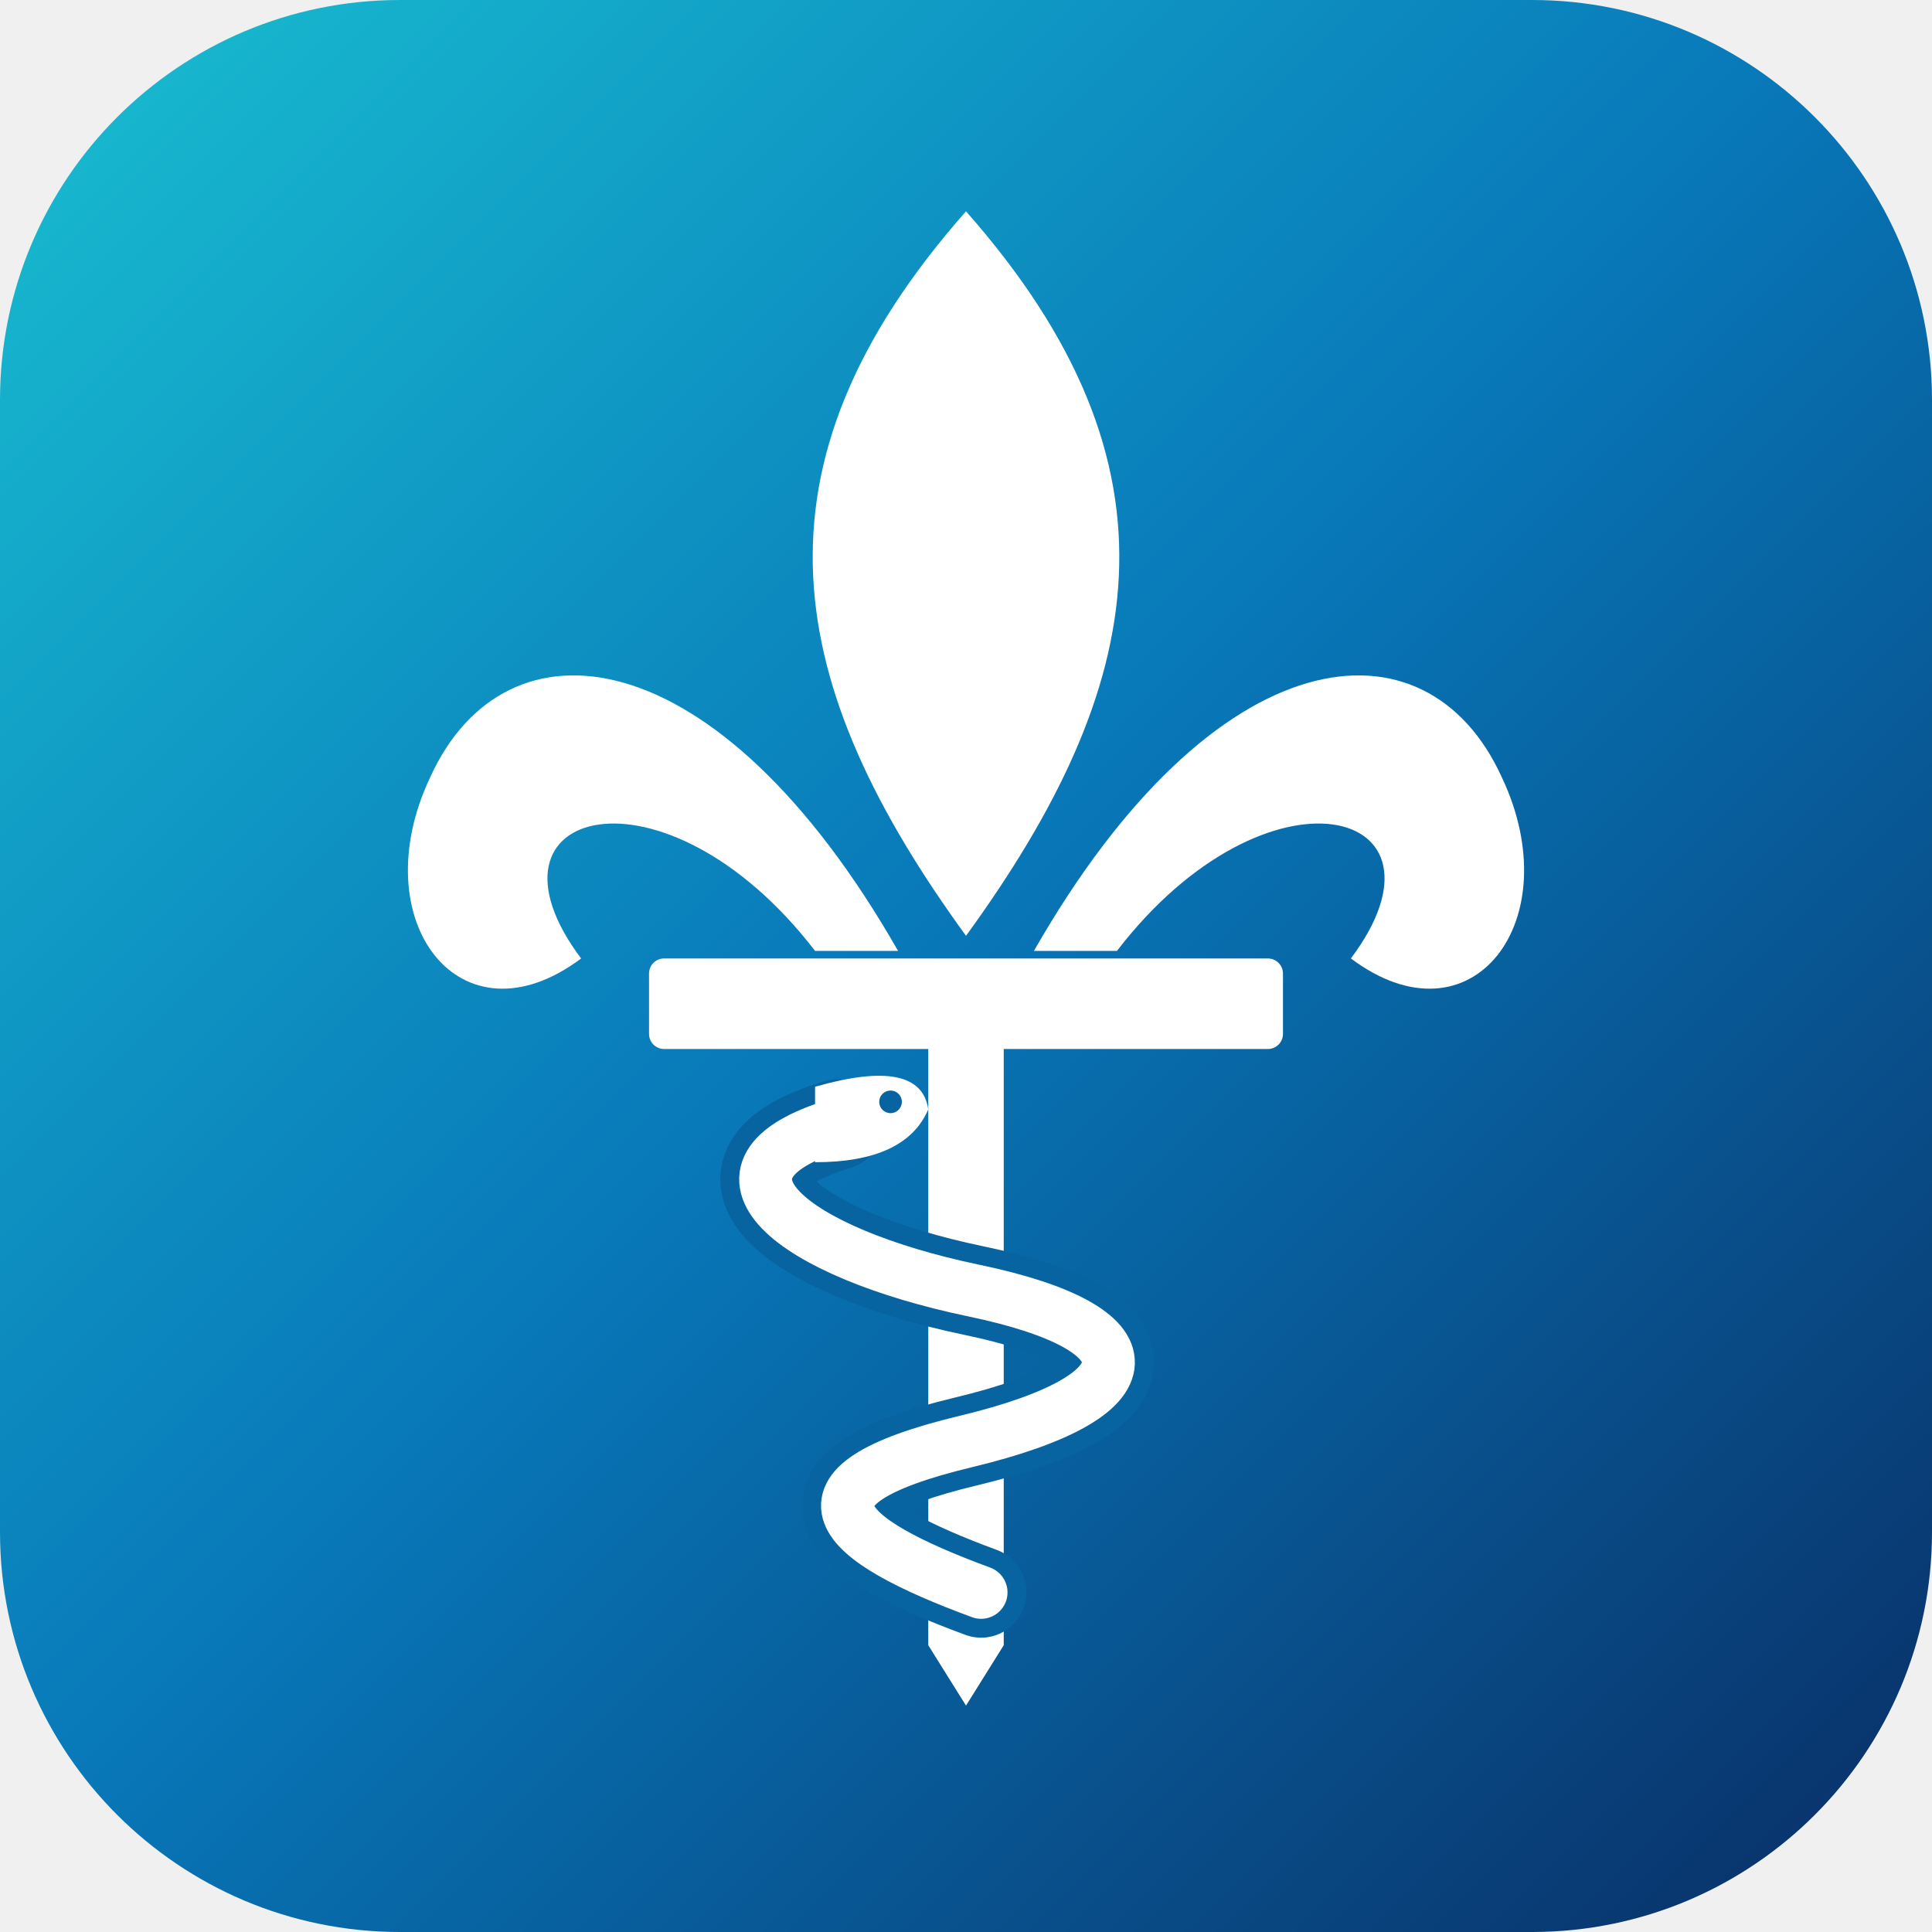
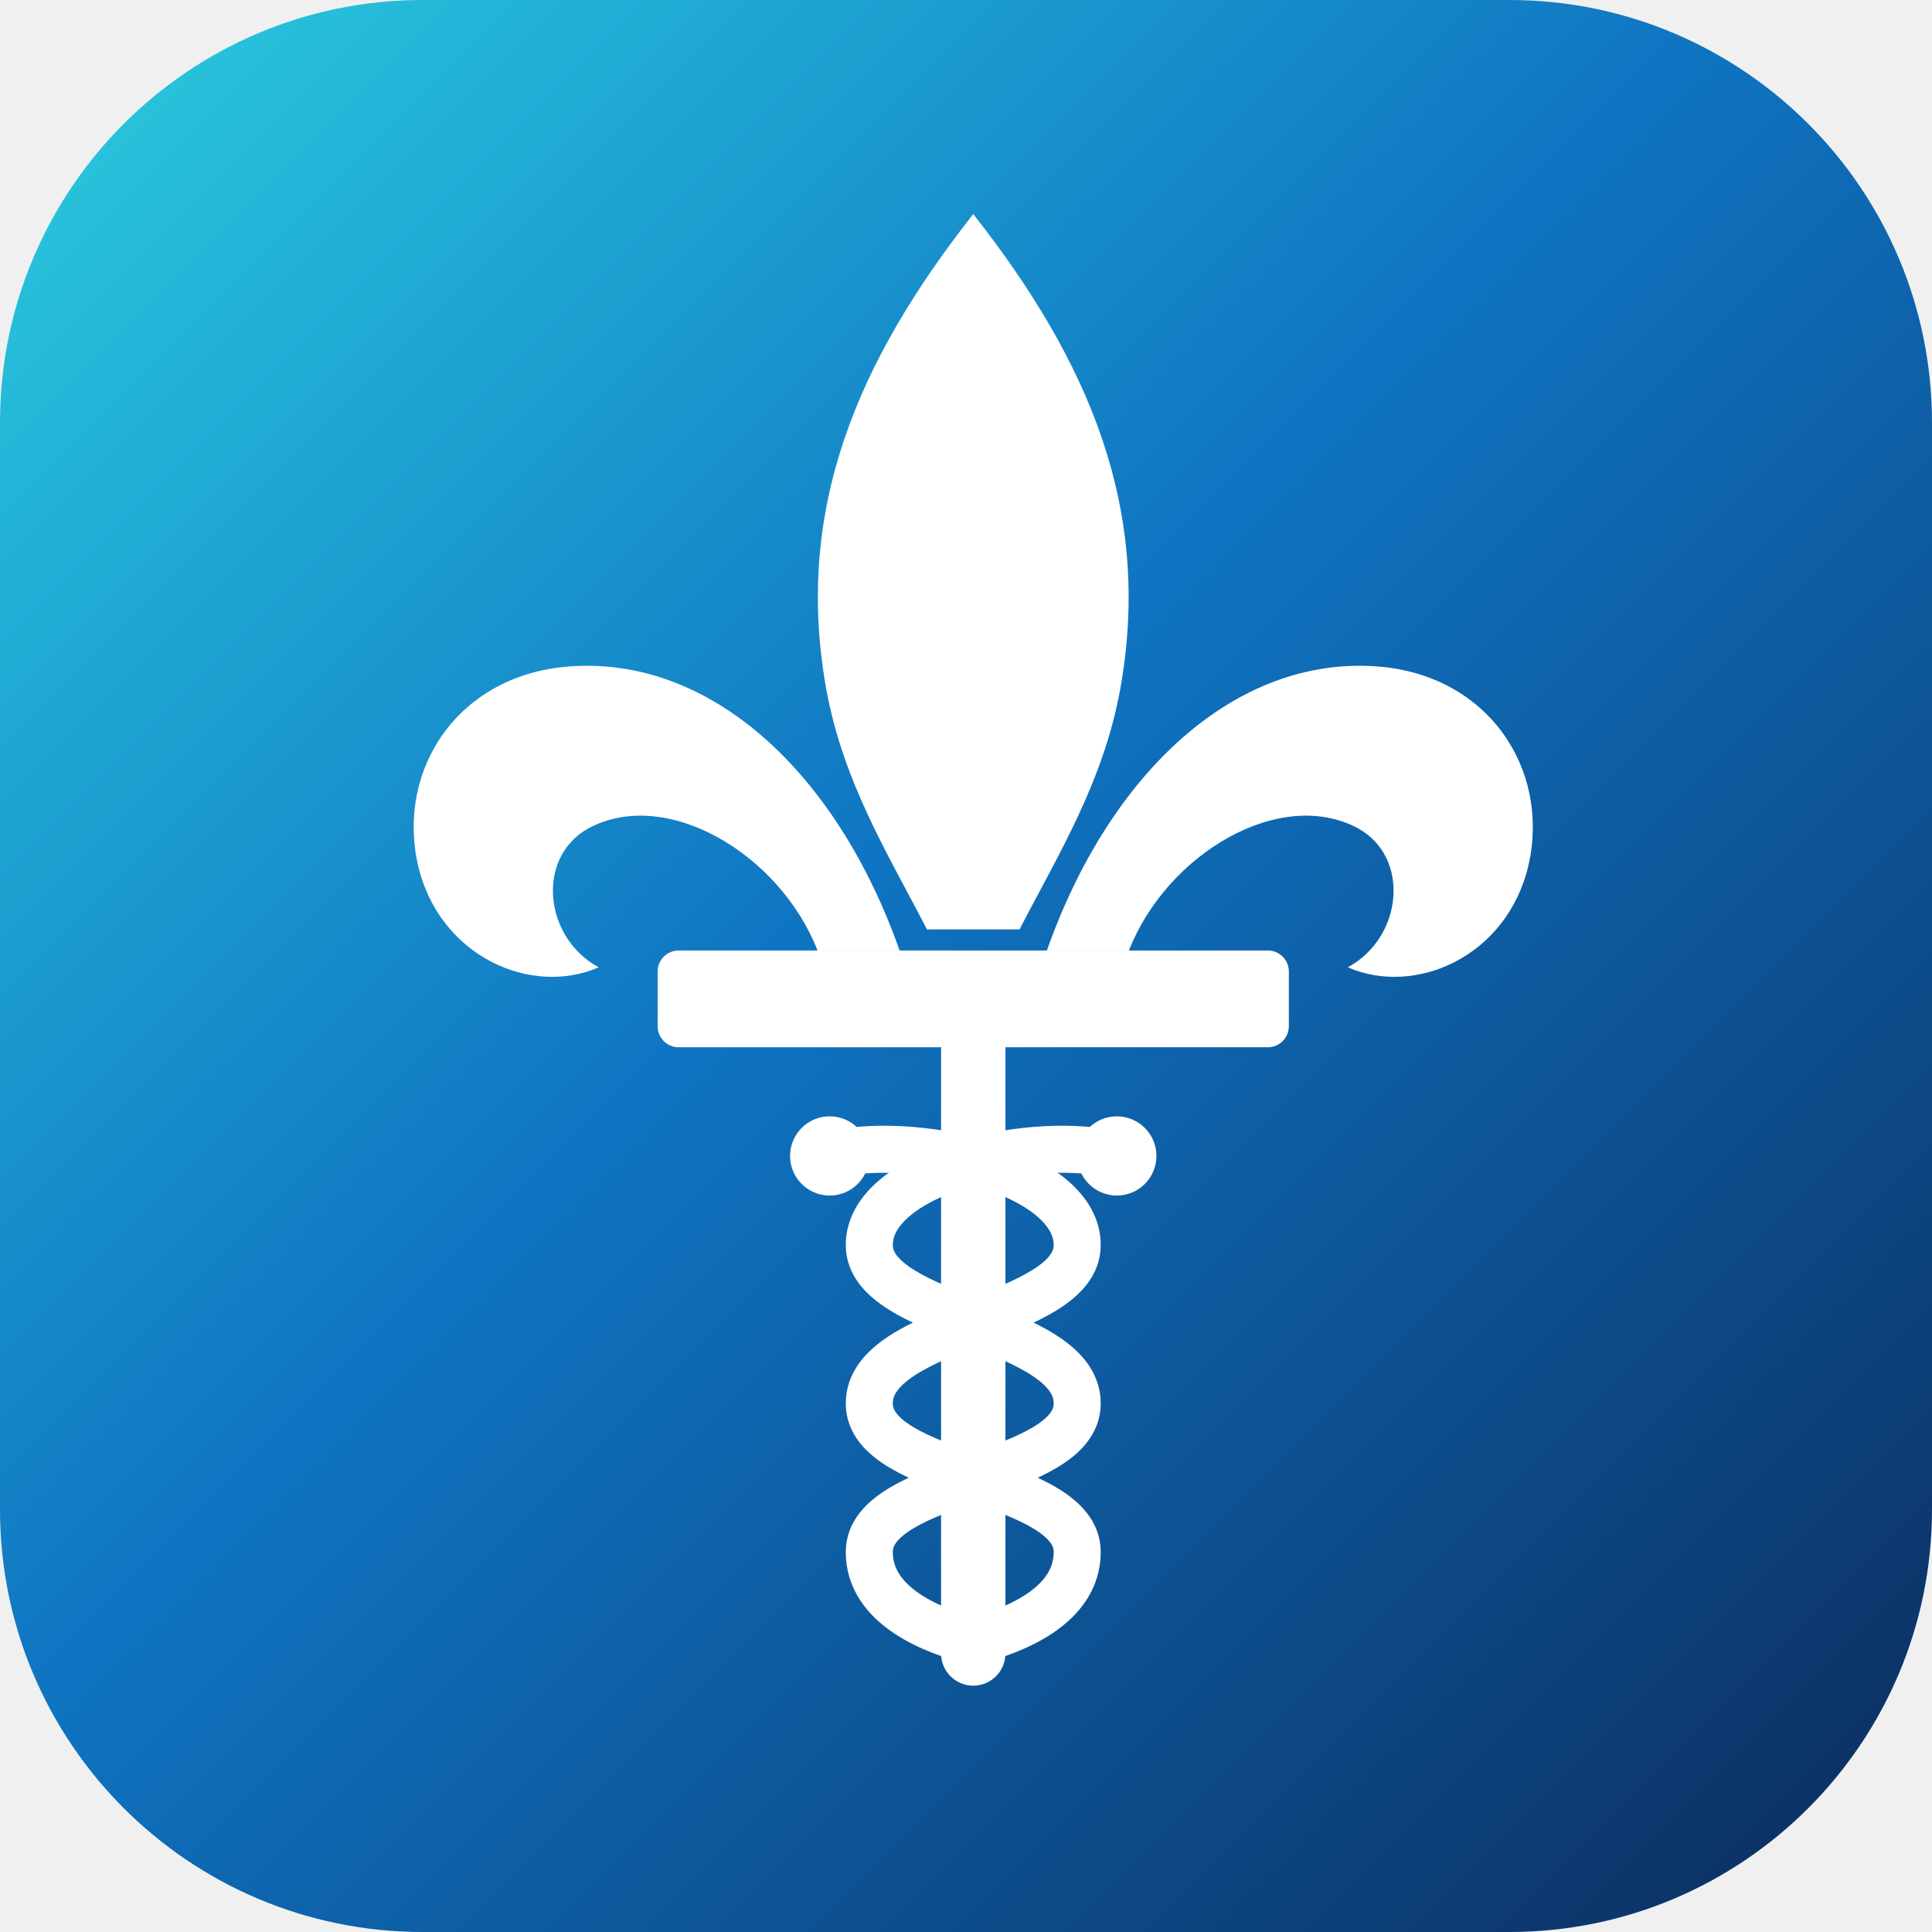
- <svg xmlns="http://www.w3.org/2000/svg" viewBox="0 0 256 256">
+ <svg xmlns="http://www.w3.org/2000/svg" viewBox="0 0 64 64">
  <defs>
-     <linearGradient id="b" x2="1" y2="1">
-       <stop stop-color="#19bfd1" />
-       <stop offset=".48" stop-color="#0878b9" />
-       <stop offset="1" stop-color="#092c63" />
+     <linearGradient id="g" x1="0" y1="0" x2="1" y2="1">
+       <stop offset="0" stop-color="#2CCFE0" />
+       <stop offset=".45" stop-color="#0F74C2" />
+       <stop offset="1" stop-color="#0B2A5B" />
    </linearGradient>
  </defs>
-   <rect width="256" height="256" rx="53" fill="url(#b)" />
-   <g fill="white">
-     <path d="M128 28C98 62 104 91 128 124C152 91 158 62 128 28ZM119 126C95 84 67 81 57 103C48 122 61 139 77 127C62 107 88 100 108 126ZM137 126C161 84 189 81 199 103C208 122 195 139 179 127C194 107 168 100 148 126Z" />
-     <rect x="86" y="127" width="84" height="12" rx="2" />
-     <path d="M123 137H133V218L128 226L123 218Z" />
+   <rect width="64" height="64" rx="14" fill="url(#g)" />
+   <g fill="#FFFFFF" transform="translate(6 5) scale(.82)">
+     <g transform="translate(4.8 0) scale(.85)">
+       <path d="M32 3C37.5 10 40.5 17 39 25.5C38.2 30 36 33.5 34.2 37H29.8C28 33.5 25.8 30 25 25.5C23.5 17 26.5 10 32 3Z" />
+       <path d="M28.5 38C25.5 29.5 19.5 24 12.8 24.5C7.5 24.9 4.6 29.4 5.6 33.9C6.6 38.3 11 40.2 14.2 38.8C11.6 37.4 11.2 33.6 13.7 32.2C17.4 30.2 22.8 33.4 24.6 38Z" />
+       <path d="M35.5 38C38.5 29.5 44.5 24 51.2 24.5C56.5 24.9 59.4 29.4 58.4 33.9C57.4 38.3 53 40.2 49.8 38.8C52.4 37.4 52.8 33.6 50.3 32.2C46.6 30.2 41.2 33.4 39.4 38Z" />
+       <rect x="17" y="38" width="30" height="4.6" rx="1" />
+     </g>
+     <rect x="30.7" y="35" width="2.6" height="27" rx="1.3" />
+     <g fill="none" stroke="#FFFFFF" stroke-width="1.9" stroke-linecap="round">
+       <path d="M26.5 40.5C30 39.8 36.2 41.3 36.2 44.2C36.2 47.2 27.8 47.4 27.8 50.6C27.8 53.6 36.2 53.6 36.2 56.6C36.2 58.8 33.6 59.8 32 60.2" />
+       <path d="M37.5 40.5C34 39.8 27.8 41.3 27.8 44.2C27.8 47.2 36.2 47.4 36.2 50.6C36.2 53.6 27.8 53.6 27.8 56.6C27.8 58.8 30.4 59.8 32 60.2" />
+     </g>
+     <circle cx="26.2" cy="40.6" r="1.6" />
+     <circle cx="37.8" cy="40.6" r="1.6" />
  </g>
-   <path d="M111 149 C91 155 105 166 129 171 S153 185 128 191 S111 204 130 211" fill="none" stroke="#0864a0" stroke-width="12" stroke-linecap="round" />
-   <path d="M111 149 C91 155 105 166 129 171 S153 185 128 191 S111 204 130 211" fill="none" stroke="white" stroke-width="7" stroke-linecap="round" />
-   <path d="M108 144 Q122 140 123 147 Q120 154 108 154Z" fill="white" />
-   <circle cx="118" cy="146" r="1.5" fill="#0864a0" />
</svg>
